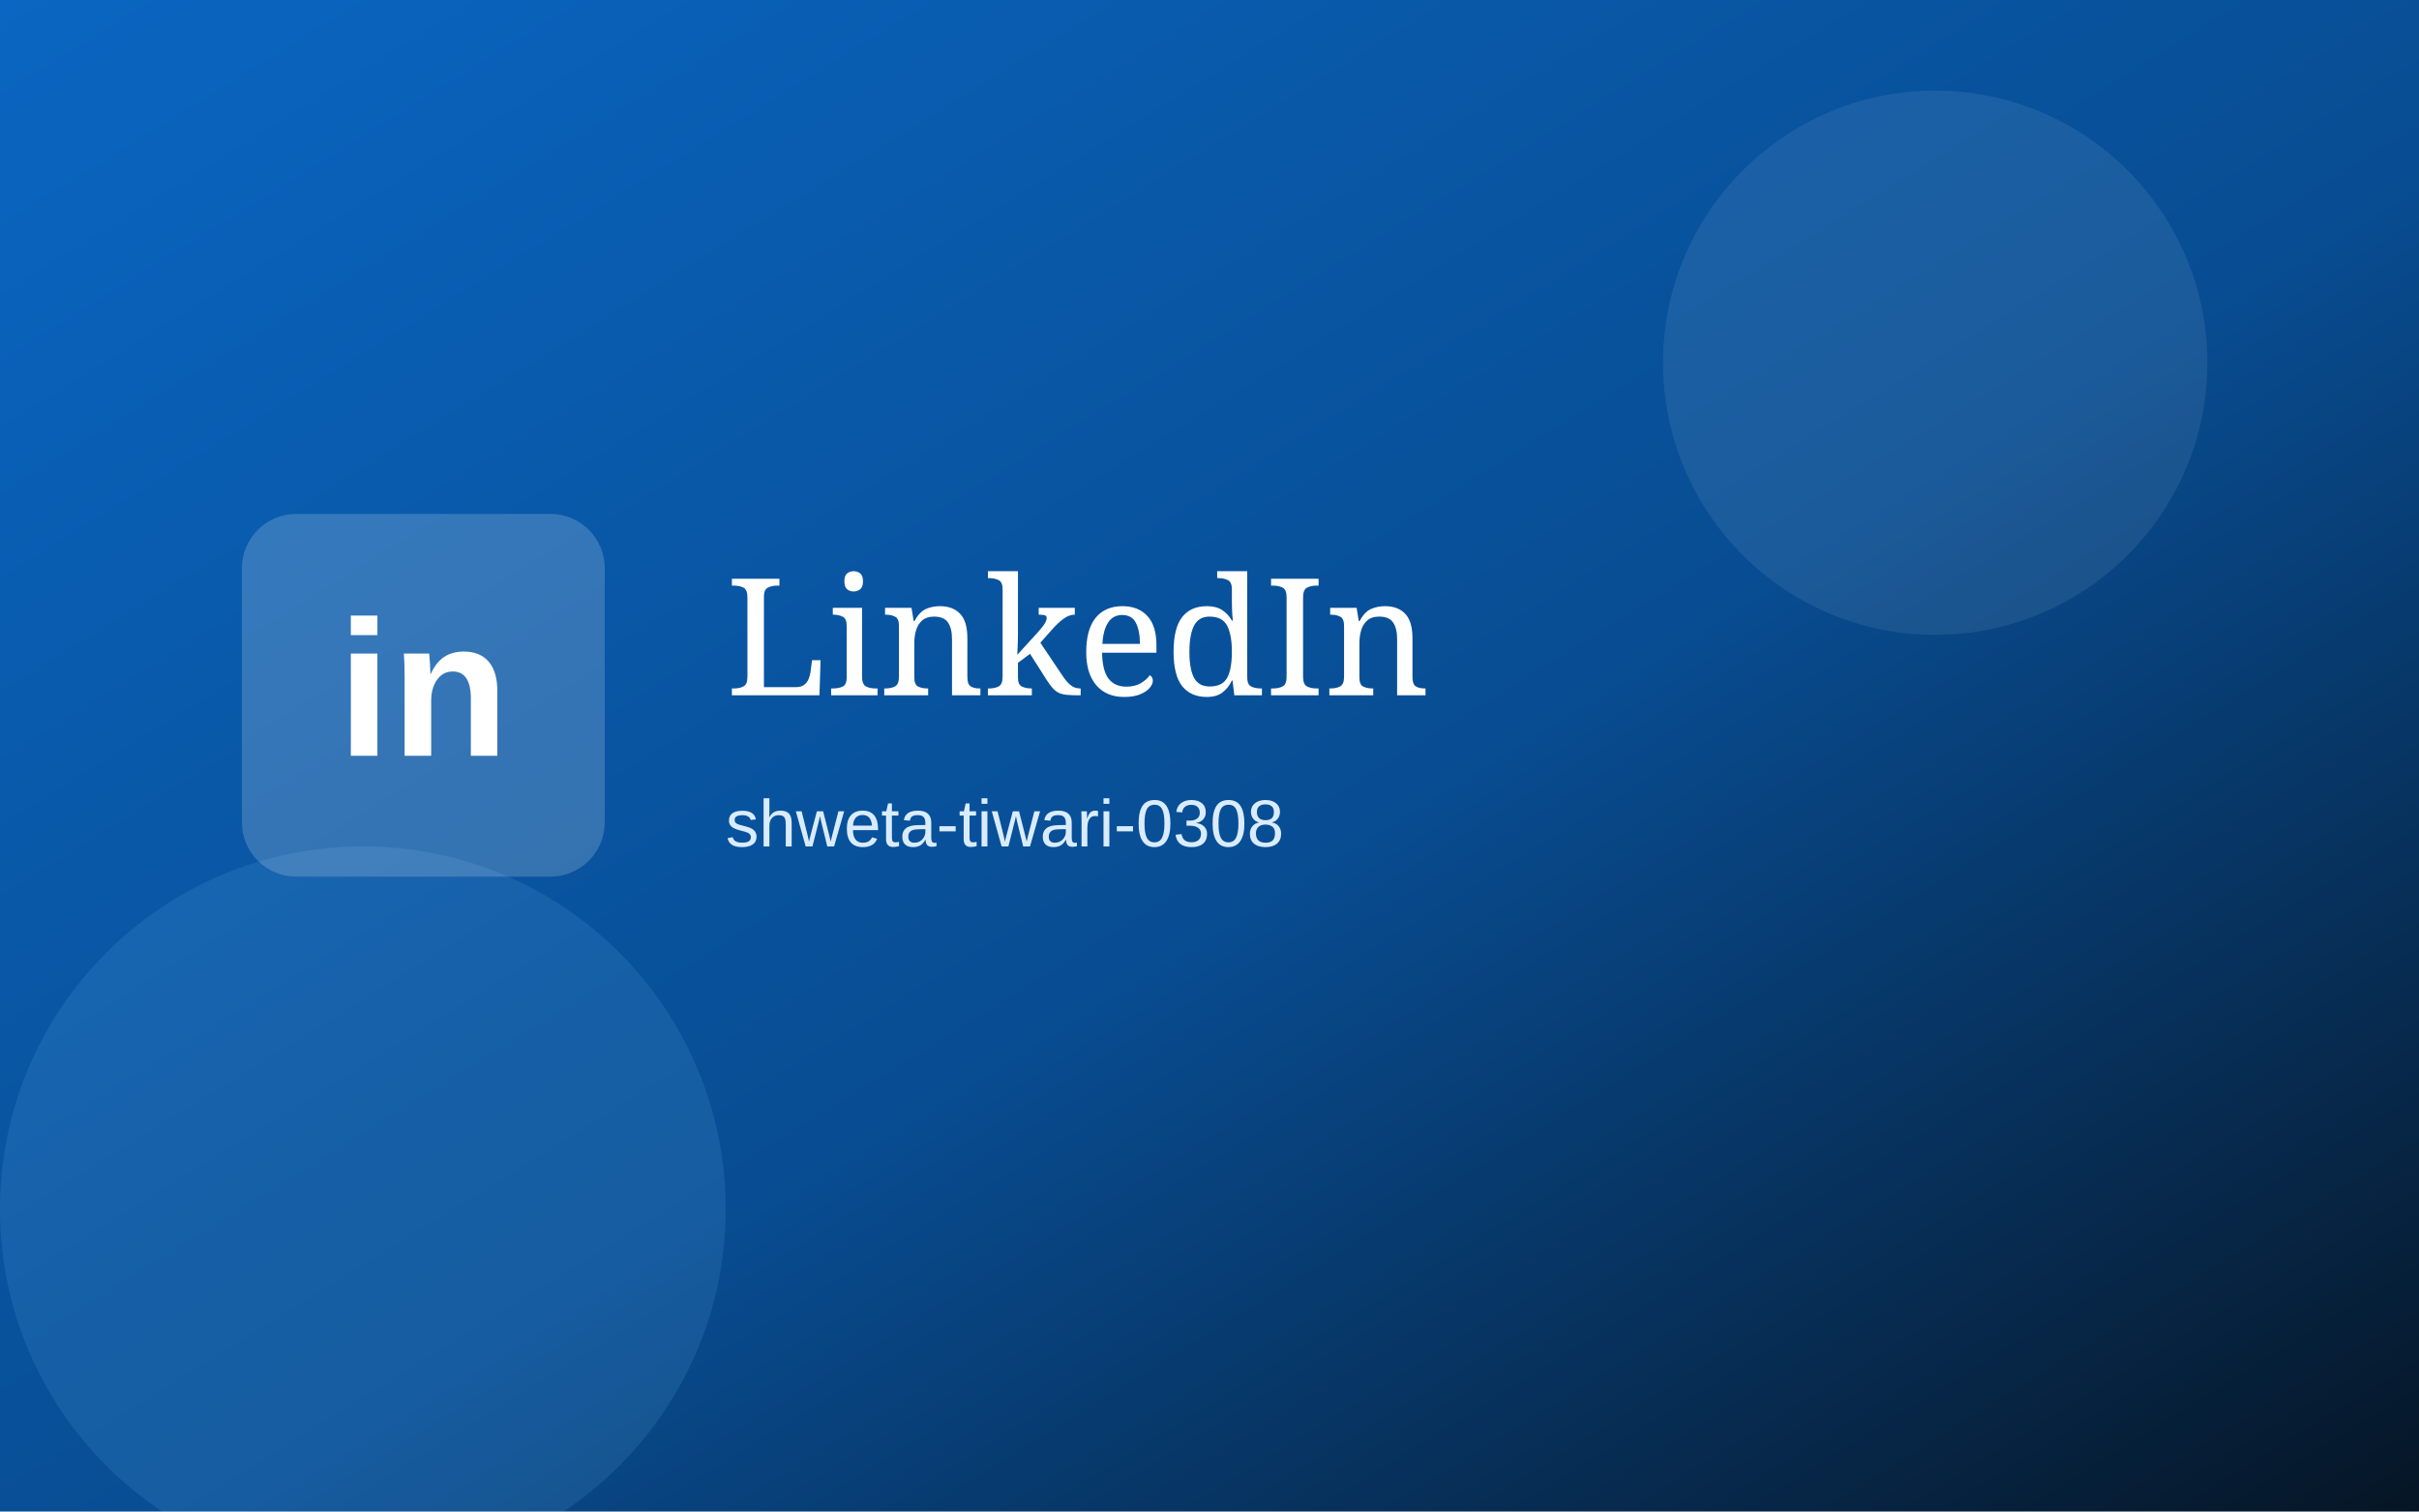
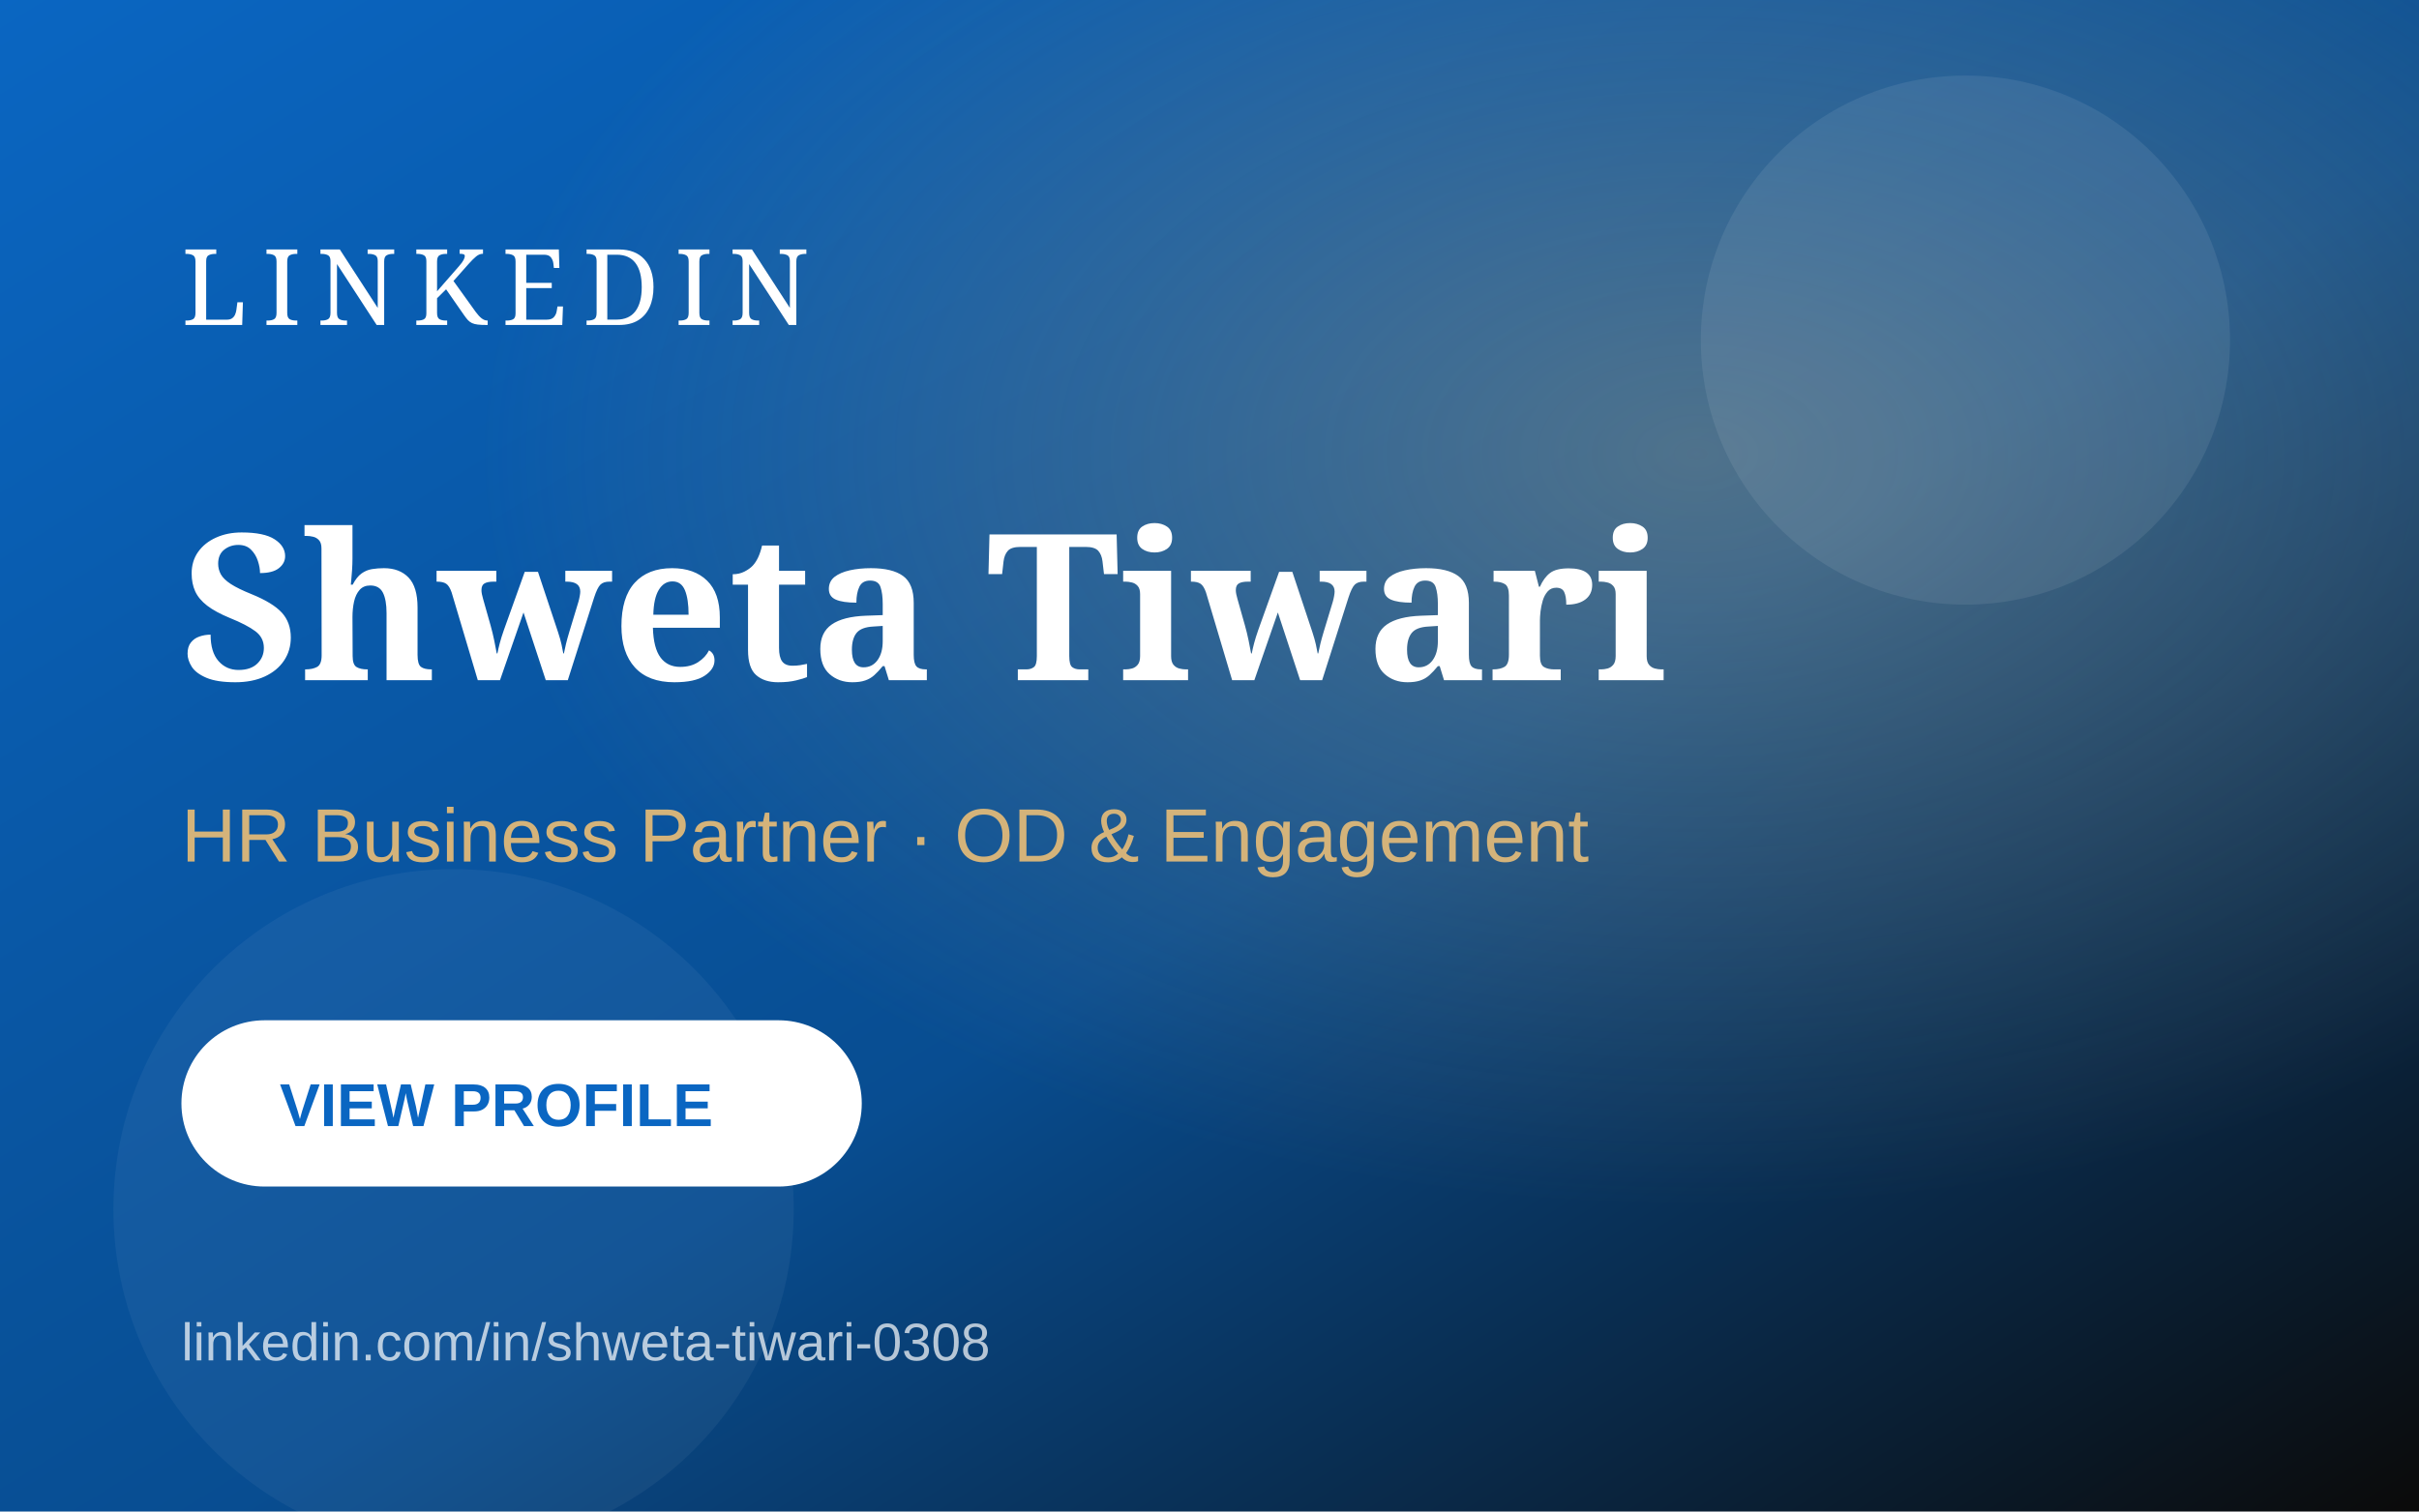
- <svg xmlns="http://www.w3.org/2000/svg" viewBox="0 0 800 500" fill="none">
+ <svg xmlns="http://www.w3.org/2000/svg" viewBox="0 0 640 400" role="img" aria-label="LinkedIn preview">
  <defs>
-     <linearGradient id="g" x1="0" y1="0" x2="1" y2="1">
+     <linearGradient id="bg" x1="0" y1="0" x2="1" y2="1">
      <stop offset="0%" stop-color="#0A66C2" />
-       <stop offset="55%" stop-color="#084d93" />
-       <stop offset="100%" stop-color="#061525" />
+       <stop offset="55%" stop-color="#084d91" />
+       <stop offset="100%" stop-color="#0b0a09" />
    </linearGradient>
+     <radialGradient id="glow" cx="70%" cy="30%" r="50%">
+       <stop offset="0%" stop-color="#d4b37a" stop-opacity="0.35" />
+       <stop offset="100%" stop-color="#d4b37a" stop-opacity="0" />
+     </radialGradient>
  </defs>
-   <rect width="800" height="500" fill="url(#g)" />
-   <circle cx="640" cy="120" r="90" fill="#ffffff" fill-opacity="0.08" />
-   <circle cx="120" cy="400" r="120" fill="#7ec8ff" fill-opacity="0.12" />
-   <rect x="80" y="170" width="120" height="120" rx="18" fill="#ffffff" fill-opacity="0.18" />
-   <text x="140" y="250" text-anchor="middle" font-family="Arial, sans-serif" font-size="64" font-weight="700" fill="#fff">in</text>
-   <text x="240" y="230" font-family="Georgia, serif" font-size="54" fill="#fff">LinkedIn</text>
-   <text x="240" y="280" font-family="Arial, sans-serif" font-size="22" fill="#d9ecff">shweta-tiwari-0308</text>
+   <rect width="640" height="400" fill="url(#bg)" />
+   <rect width="640" height="400" fill="url(#glow)" />
+   <circle cx="520" cy="90" r="70" fill="#ffffff" fill-opacity="0.08" />
+   <circle cx="120" cy="320" r="90" fill="#ffffff" fill-opacity="0.05" />
+   <text x="48" y="86" fill="#ffffff" font-family="Georgia, serif" font-size="28" letter-spacing="4">LINKEDIN</text>
+   <text x="48" y="180" fill="#ffffff" font-family="Georgia, serif" font-size="54" font-weight="600">Shweta Tiwari</text>
+   <text x="48" y="228" fill="#d4b37a" font-family="Arial, sans-serif" font-size="20">HR Business Partner · OD &amp; Engagement</text>
+   <rect x="48" y="270" width="180" height="44" rx="22" fill="#ffffff" />
+   <text x="74" y="298" fill="#0A66C2" font-family="Arial, sans-serif" font-size="16" font-weight="700">VIEW PROFILE</text>
+   <text x="48" y="360" fill="#ffffff" fill-opacity="0.7" font-family="Arial, sans-serif" font-size="14">linkedin.com/in/shweta-tiwari-0308</text>
</svg>
